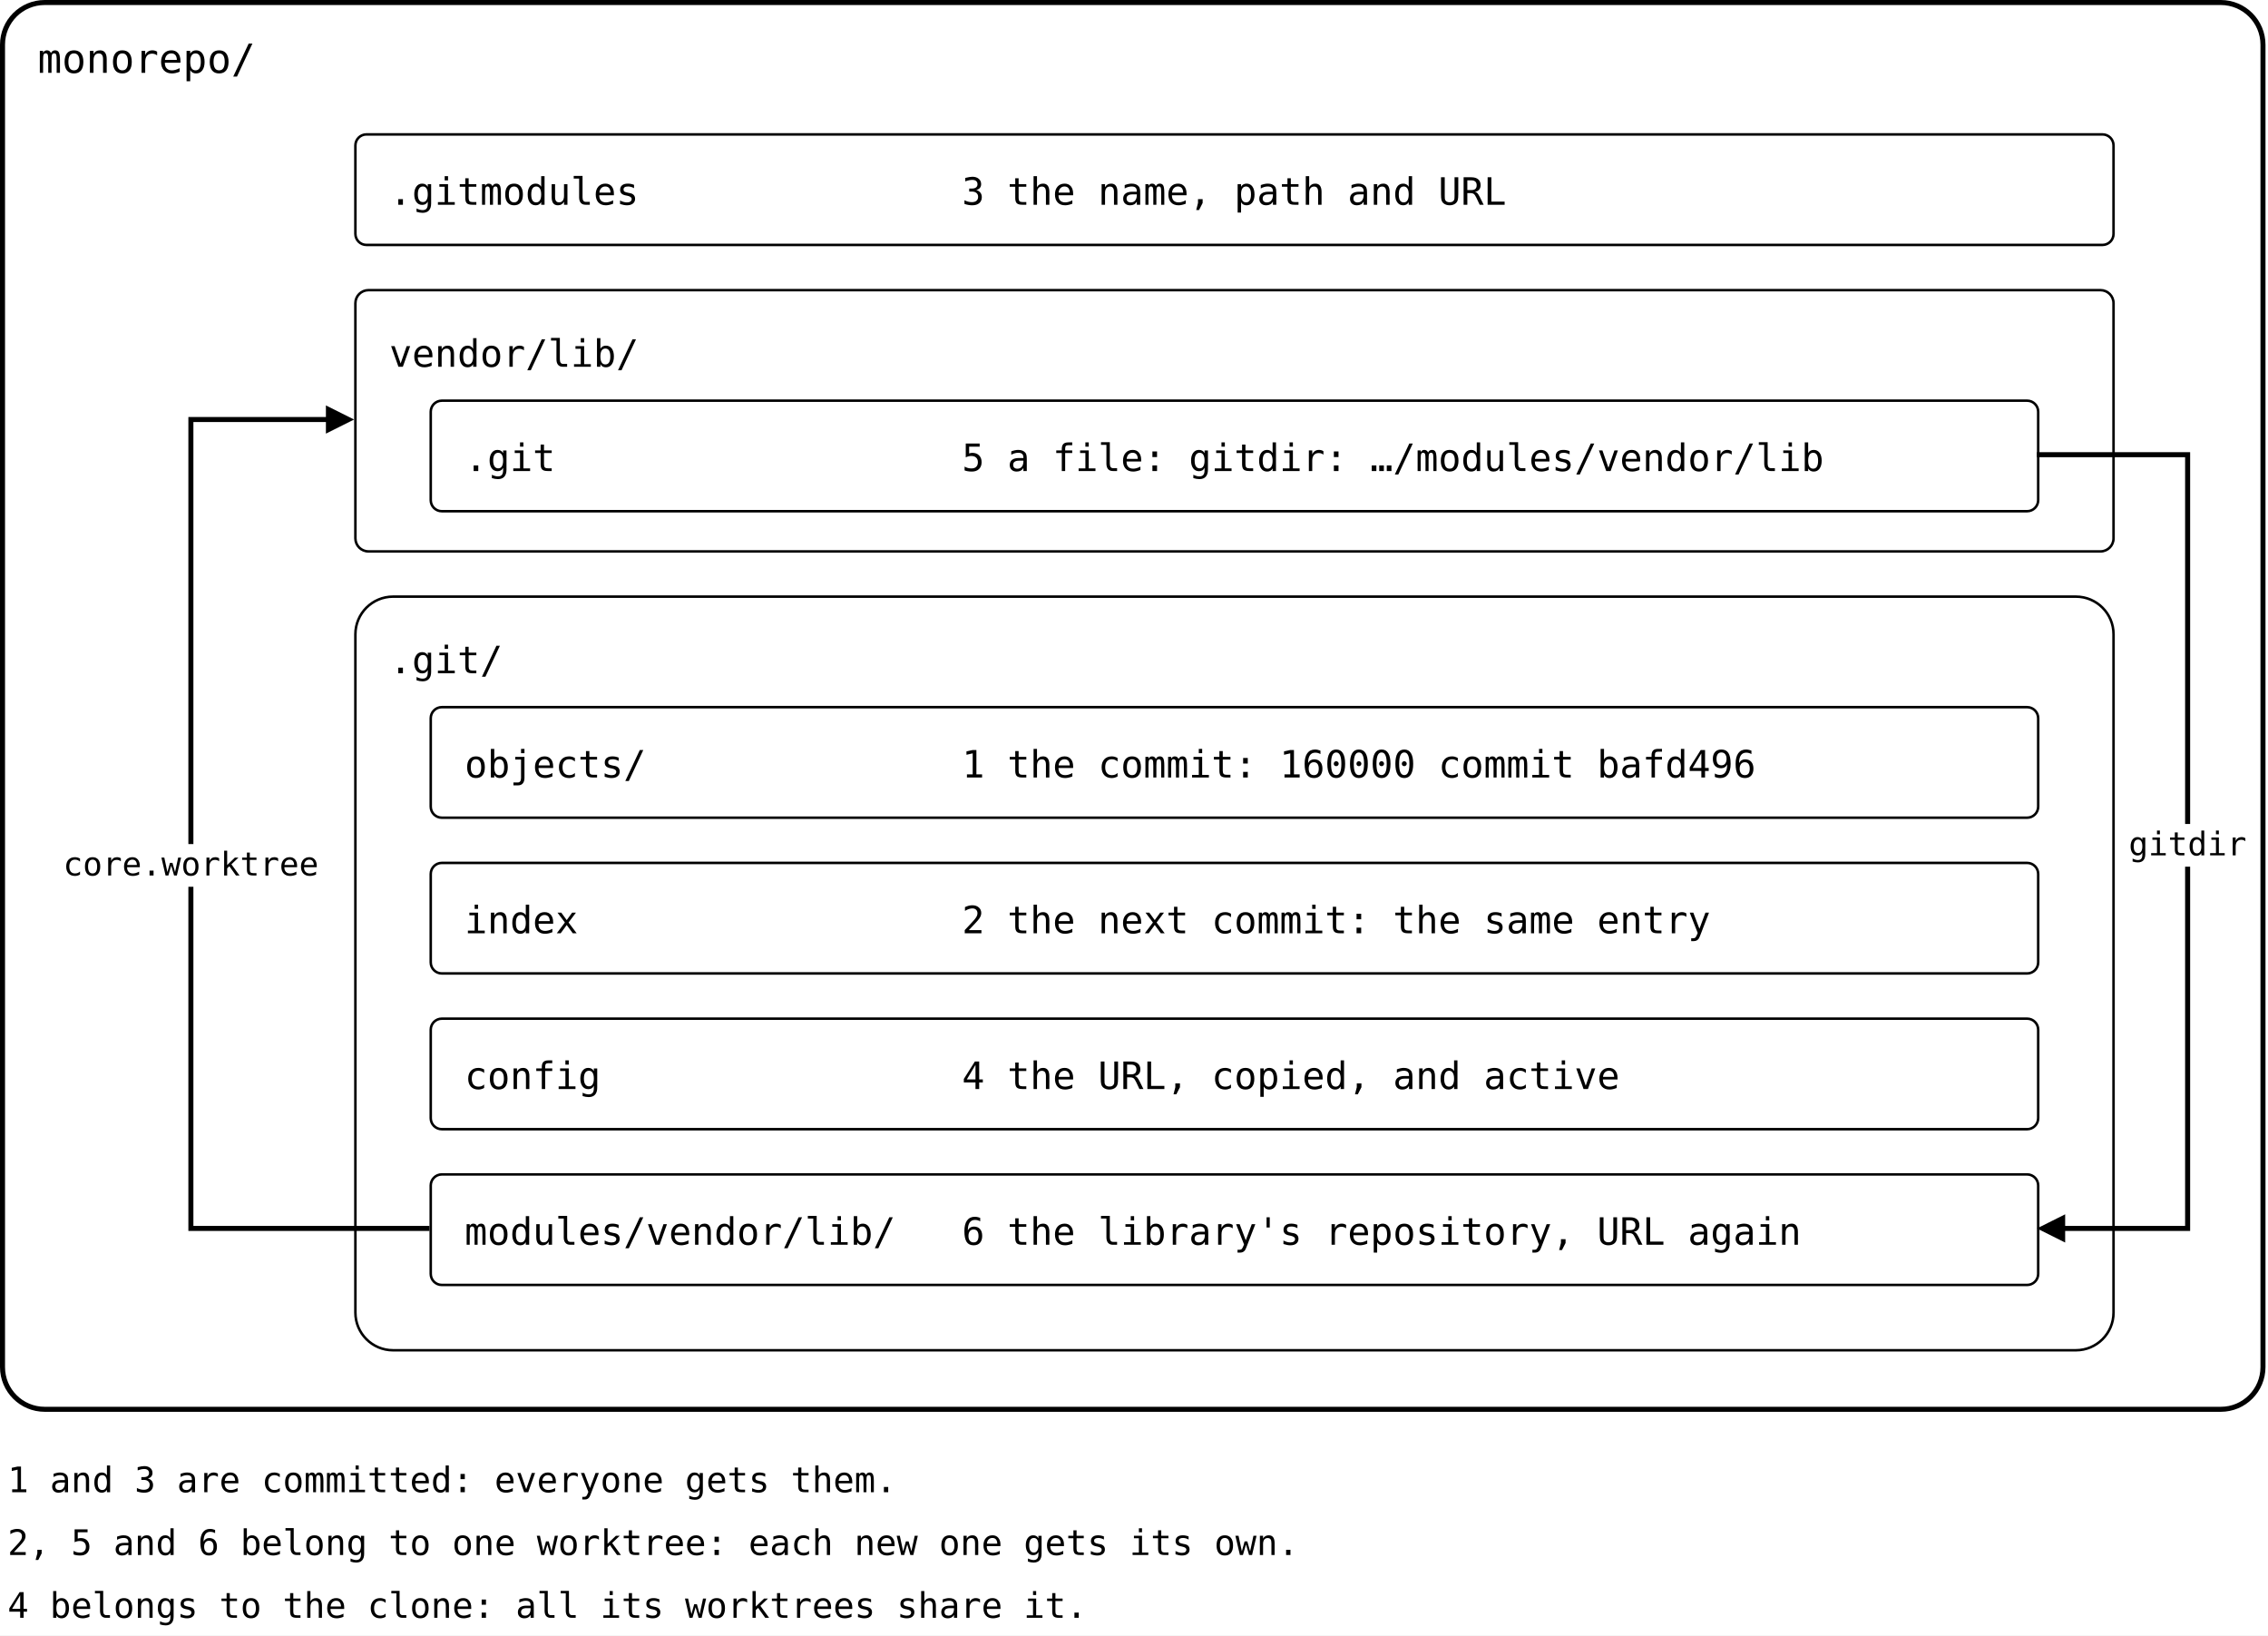
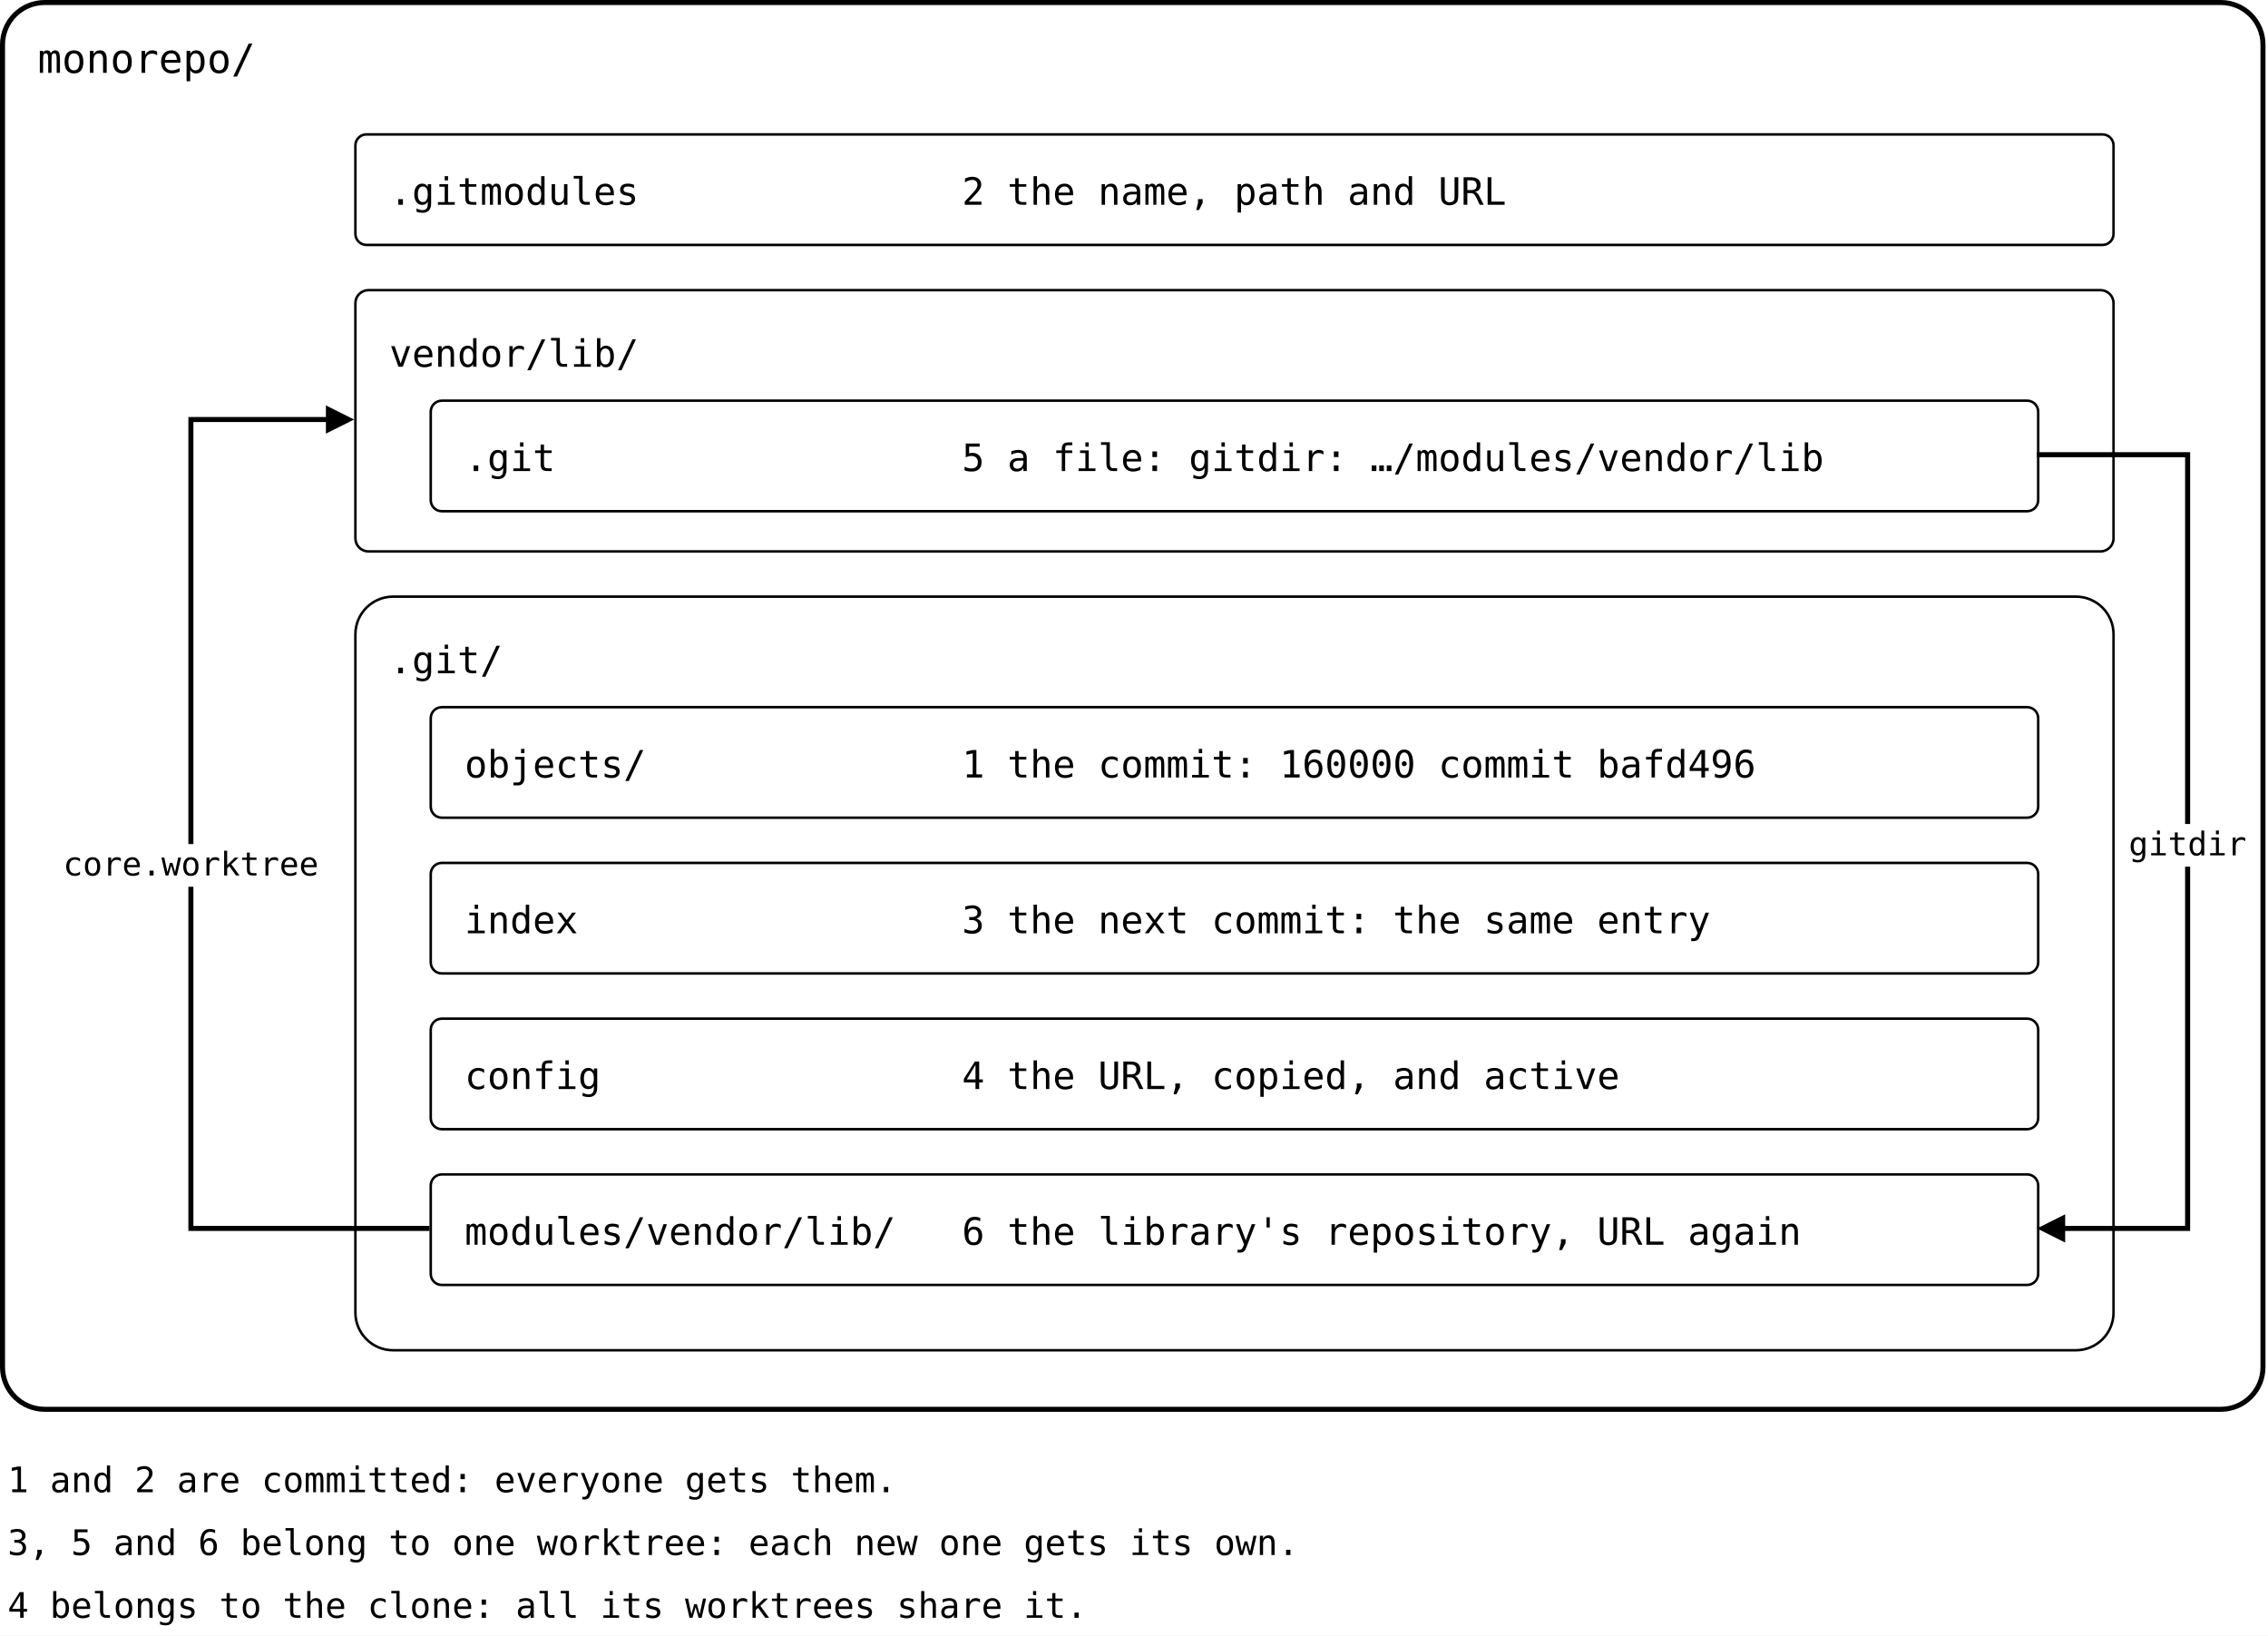
- <svg xmlns="http://www.w3.org/2000/svg" style="background: #ffffff; background-color: light-dark(#ffffff, #121212); color-scheme: light dark;" version="1.1" width="903px" height="651px" viewBox="0 0 903 651" id="ge-svg-8VzYgbRDNVBv5x618_ZR" content="&lt;mxfile host=&quot;Electron&quot;&gt;&#10;  &lt;diagram name=&quot;git-submodule-state&quot; id=&quot;git-submodule-state&quot;&gt;&#10;    &lt;mxGraphModel grid=&quot;0&quot; gridSize=&quot;10&quot; guides=&quot;1&quot; tooltips=&quot;1&quot; connect=&quot;1&quot; arrows=&quot;1&quot; fold=&quot;0&quot; page=&quot;0&quot; pageScale=&quot;1&quot; pageWidth=&quot;850&quot; pageHeight=&quot;1100&quot; background=&quot;#ffffff&quot; math=&quot;0&quot; shadow=&quot;0&quot;&gt;&#10;      &lt;root&gt;&#10;        &lt;mxCell id=&quot;0&quot; /&gt;&#10;        &lt;mxCell id=&quot;1&quot; parent=&quot;0&quot; /&gt;&#10;        &lt;mxCell id=&quot;m&quot; parent=&quot;1&quot; style=&quot;rounded=1;arcSize=3;fillColor=none;strokeWidth=2;fontSize=16;verticalAlign=top;align=left;spacingLeft=12;spacingTop=6;fontFamily=Roboto Mono,monospace;&quot; value=&quot;monorepo/&quot; vertex=&quot;1&quot;&gt;&#10;          &lt;mxGeometry height=&quot;560&quot; width=&quot;900&quot; as=&quot;geometry&quot; /&gt;&#10;        &lt;/mxCell&gt;&#10;        &lt;mxCell id=&quot;gm&quot; parent=&quot;1&quot; style=&quot;rounded=1;arcSize=10;fillColor=none;strokeWidth=1;fontSize=15;align=left;spacingLeft=12;fontFamily=Roboto Mono,monospace;&quot; value=&quot;.gitmodules&quot; vertex=&quot;1&quot;&gt;&#10;          &lt;mxGeometry height=&quot;44&quot; width=&quot;700&quot; x=&quot;140&quot; y=&quot;52&quot; as=&quot;geometry&quot; /&gt;&#10;        &lt;/mxCell&gt;&#10;        &lt;mxCell id=&quot;gm_n&quot; parent=&quot;1&quot; style=&quot;text;fontSize=15;align=left;verticalAlign=middle;fillColor=none;strokeColor=none;fontFamily=Roboto Mono,monospace;&quot; value=&quot;3  the name, path and URL&quot; vertex=&quot;1&quot;&gt;&#10;          &lt;mxGeometry height=&quot;44&quot; width=&quot;450&quot; x=&quot;380&quot; y=&quot;52&quot; as=&quot;geometry&quot; /&gt;&#10;        &lt;/mxCell&gt;&#10;        &lt;mxCell id=&quot;vl&quot; parent=&quot;1&quot; style=&quot;rounded=1;arcSize=5;fillColor=none;strokeWidth=1;fontSize=15;verticalAlign=top;align=left;spacingLeft=12;spacingTop=10;fontFamily=Roboto Mono,monospace;&quot; value=&quot;vendor/lib/&quot; vertex=&quot;1&quot;&gt;&#10;          &lt;mxGeometry height=&quot;104&quot; width=&quot;700&quot; x=&quot;140&quot; y=&quot;114&quot; as=&quot;geometry&quot; /&gt;&#10;        &lt;/mxCell&gt;&#10;        &lt;mxCell id=&quot;vlg&quot; parent=&quot;1&quot; style=&quot;rounded=1;arcSize=10;fillColor=none;strokeWidth=1;fontSize=15;align=left;spacingLeft=12;fontFamily=Roboto Mono,monospace;&quot; value=&quot;.git&quot; vertex=&quot;1&quot;&gt;&#10;          &lt;mxGeometry height=&quot;44&quot; width=&quot;640&quot; x=&quot;170&quot; y=&quot;158&quot; as=&quot;geometry&quot; /&gt;&#10;        &lt;/mxCell&gt;&#10;        &lt;mxCell id=&quot;vlg_n&quot; parent=&quot;1&quot; style=&quot;text;fontSize=15;align=left;verticalAlign=middle;fillColor=none;strokeColor=none;fontFamily=Roboto Mono,monospace;&quot; value=&quot;5  a file: gitdir: …/modules/vendor/lib&quot; vertex=&quot;1&quot;&gt;&#10;          &lt;mxGeometry height=&quot;44&quot; width=&quot;420&quot; x=&quot;380&quot; y=&quot;158&quot; as=&quot;geometry&quot; /&gt;&#10;        &lt;/mxCell&gt;&#10;        &lt;mxCell id=&quot;g&quot; parent=&quot;1&quot; style=&quot;rounded=1;arcSize=5;fillColor=none;strokeWidth=1;fontSize=15;verticalAlign=top;align=left;spacingLeft=12;spacingTop=10;fontFamily=Roboto Mono,monospace;&quot; value=&quot;.git/&quot; vertex=&quot;1&quot;&gt;&#10;          &lt;mxGeometry height=&quot;300&quot; width=&quot;700&quot; x=&quot;140&quot; y=&quot;236&quot; as=&quot;geometry&quot; /&gt;&#10;        &lt;/mxCell&gt;&#10;        &lt;mxCell id=&quot;obj&quot; parent=&quot;1&quot; style=&quot;rounded=1;arcSize=10;fillColor=none;strokeWidth=1;fontSize=15;align=left;spacingLeft=12;fontFamily=Roboto Mono,monospace;&quot; value=&quot;objects/&quot; vertex=&quot;1&quot;&gt;&#10;          &lt;mxGeometry height=&quot;44&quot; width=&quot;640&quot; x=&quot;170&quot; y=&quot;280&quot; as=&quot;geometry&quot; /&gt;&#10;        &lt;/mxCell&gt;&#10;        &lt;mxCell id=&quot;obj_n&quot; parent=&quot;1&quot; style=&quot;text;fontSize=15;align=left;verticalAlign=middle;fillColor=none;strokeColor=none;fontFamily=Roboto Mono,monospace;&quot; value=&quot;1  the commit: 160000 commit bafd496&quot; vertex=&quot;1&quot;&gt;&#10;          &lt;mxGeometry height=&quot;44&quot; width=&quot;420&quot; x=&quot;380&quot; y=&quot;280&quot; as=&quot;geometry&quot; /&gt;&#10;        &lt;/mxCell&gt;&#10;        &lt;mxCell id=&quot;idx&quot; parent=&quot;1&quot; style=&quot;rounded=1;arcSize=10;fillColor=none;strokeWidth=1;fontSize=15;align=left;spacingLeft=12;fontFamily=Roboto Mono,monospace;&quot; value=&quot;index&quot; vertex=&quot;1&quot;&gt;&#10;          &lt;mxGeometry height=&quot;44&quot; width=&quot;640&quot; x=&quot;170&quot; y=&quot;342&quot; as=&quot;geometry&quot; /&gt;&#10;        &lt;/mxCell&gt;&#10;        &lt;mxCell id=&quot;idx_n&quot; parent=&quot;1&quot; style=&quot;text;fontSize=15;align=left;verticalAlign=middle;fillColor=none;strokeColor=none;fontFamily=Roboto Mono,monospace;&quot; value=&quot;2  the next commit: the same entry&quot; vertex=&quot;1&quot;&gt;&#10;          &lt;mxGeometry height=&quot;44&quot; width=&quot;420&quot; x=&quot;380&quot; y=&quot;342&quot; as=&quot;geometry&quot; /&gt;&#10;        &lt;/mxCell&gt;&#10;        &lt;mxCell id=&quot;cfg&quot; parent=&quot;1&quot; style=&quot;rounded=1;arcSize=10;fillColor=none;strokeWidth=1;fontSize=15;align=left;spacingLeft=12;fontFamily=Roboto Mono,monospace;&quot; value=&quot;config&quot; vertex=&quot;1&quot;&gt;&#10;          &lt;mxGeometry height=&quot;44&quot; width=&quot;640&quot; x=&quot;170&quot; y=&quot;404&quot; as=&quot;geometry&quot; /&gt;&#10;        &lt;/mxCell&gt;&#10;        &lt;mxCell id=&quot;cfg_n&quot; parent=&quot;1&quot; style=&quot;text;fontSize=15;align=left;verticalAlign=middle;fillColor=none;strokeColor=none;fontFamily=Roboto Mono,monospace;&quot; value=&quot;4  the URL, copied, and active&quot; vertex=&quot;1&quot;&gt;&#10;          &lt;mxGeometry height=&quot;44&quot; width=&quot;420&quot; x=&quot;380&quot; y=&quot;404&quot; as=&quot;geometry&quot; /&gt;&#10;        &lt;/mxCell&gt;&#10;        &lt;mxCell id=&quot;mod&quot; parent=&quot;1&quot; style=&quot;rounded=1;arcSize=10;fillColor=none;strokeWidth=1;fontSize=15;align=left;spacingLeft=12;fontFamily=Roboto Mono,monospace;&quot; value=&quot;modules/vendor/lib/&quot; vertex=&quot;1&quot;&gt;&#10;          &lt;mxGeometry height=&quot;44&quot; width=&quot;640&quot; x=&quot;170&quot; y=&quot;466&quot; as=&quot;geometry&quot; /&gt;&#10;        &lt;/mxCell&gt;&#10;        &lt;mxCell id=&quot;mod_n&quot; parent=&quot;1&quot; style=&quot;text;fontSize=15;align=left;verticalAlign=middle;fillColor=none;strokeColor=none;fontFamily=Roboto Mono,monospace;&quot; value=&quot;6  the library&amp;#39;s repository, URL again&quot; vertex=&quot;1&quot;&gt;&#10;          &lt;mxGeometry height=&quot;44&quot; width=&quot;420&quot; x=&quot;380&quot; y=&quot;466&quot; as=&quot;geometry&quot; /&gt;&#10;        &lt;/mxCell&gt;&#10;        &lt;mxCell id=&quot;gitdir&quot; edge=&quot;1&quot; parent=&quot;1&quot; source=&quot;vlg&quot; style=&quot;endArrow=block;endFill=1;strokeWidth=2;fontSize=13;labelBackgroundColor=default;edgeStyle=orthogonalEdgeStyle;rounded=0;fontFamily=Roboto Mono,monospace;exitX=1;exitY=0.5;entryX=1;entryY=0.5;&quot; target=&quot;mod&quot; value=&quot;gitdir&quot;&gt;&#10;          &lt;mxGeometry relative=&quot;1&quot; as=&quot;geometry&quot;&gt;&#10;            &lt;Array as=&quot;points&quot;&gt;&#10;              &lt;mxPoint x=&quot;870&quot; y=&quot;180&quot; /&gt;&#10;              &lt;mxPoint x=&quot;870&quot; y=&quot;488&quot; /&gt;&#10;            &lt;/Array&gt;&#10;          &lt;/mxGeometry&gt;&#10;        &lt;/mxCell&gt;&#10;        &lt;mxCell id=&quot;worktree&quot; edge=&quot;1&quot; parent=&quot;1&quot; source=&quot;mod&quot; style=&quot;endArrow=block;endFill=1;strokeWidth=2;fontSize=13;labelBackgroundColor=default;edgeStyle=orthogonalEdgeStyle;rounded=0;fontFamily=Roboto Mono,monospace;exitX=0;exitY=0.5;entryX=0;entryY=0.5;&quot; target=&quot;vl&quot; value=&quot;core.worktree&quot;&gt;&#10;          &lt;mxGeometry relative=&quot;1&quot; as=&quot;geometry&quot;&gt;&#10;            &lt;Array as=&quot;points&quot;&gt;&#10;              &lt;mxPoint x=&quot;75&quot; y=&quot;488&quot; /&gt;&#10;              &lt;mxPoint x=&quot;75&quot; y=&quot;166&quot; /&gt;&#10;            &lt;/Array&gt;&#10;          &lt;/mxGeometry&gt;&#10;        &lt;/mxCell&gt;&#10;        &lt;mxCell id=&quot;n1&quot; parent=&quot;1&quot; style=&quot;text;fontSize=14;align=left;verticalAlign=middle;fillColor=none;strokeColor=none;fontFamily=Roboto Mono,monospace;&quot; value=&quot;1 and 3 are committed: everyone gets them.&quot; vertex=&quot;1&quot;&gt;&#10;          &lt;mxGeometry height=&quot;24&quot; width=&quot;900&quot; y=&quot;575&quot; as=&quot;geometry&quot; /&gt;&#10;        &lt;/mxCell&gt;&#10;        &lt;mxCell id=&quot;n2&quot; parent=&quot;1&quot; style=&quot;text;fontSize=14;align=left;verticalAlign=middle;fillColor=none;strokeColor=none;fontFamily=Roboto Mono,monospace;&quot; value=&quot;2, 5 and 6 belong to one worktree: each new one gets its own.&quot; vertex=&quot;1&quot;&gt;&#10;          &lt;mxGeometry height=&quot;24&quot; width=&quot;900&quot; y=&quot;600&quot; as=&quot;geometry&quot; /&gt;&#10;        &lt;/mxCell&gt;&#10;        &lt;mxCell id=&quot;n3&quot; parent=&quot;1&quot; style=&quot;text;fontSize=14;align=left;verticalAlign=middle;fillColor=none;strokeColor=none;fontFamily=Roboto Mono,monospace;&quot; value=&quot;4 belongs to the clone: all its worktrees share it.&quot; vertex=&quot;1&quot;&gt;&#10;          &lt;mxGeometry height=&quot;24&quot; width=&quot;900&quot; y=&quot;625&quot; as=&quot;geometry&quot; /&gt;&#10;        &lt;/mxCell&gt;&#10;      &lt;/root&gt;&#10;    &lt;/mxGraphModel&gt;&#10;  &lt;/diagram&gt;&#10;&lt;/mxfile&gt;&#10;">
-   <style type="text/css">@supports (color: light-dark(#000, #fff)) { #ge-svg-8VzYgbRDNVBv5x618_ZR { --ge-adaptive-bg: light-dark(#ffffff, var(--ge-dark-color, #121212)); } }</style>
+ <svg xmlns="http://www.w3.org/2000/svg" style="background: #ffffff; background-color: light-dark(#ffffff, #121212); color-scheme: light dark;" version="1.1" width="903px" height="651px" viewBox="0 0 903 651" id="ge-svg-HcgDBLTUjcmR0khI-cxy" content="&lt;mxfile host=&quot;Electron&quot;&gt;&#10;  &lt;diagram name=&quot;git-submodule-state&quot; id=&quot;git-submodule-state&quot;&gt;&#10;    &lt;mxGraphModel grid=&quot;0&quot; gridSize=&quot;10&quot; guides=&quot;1&quot; tooltips=&quot;1&quot; connect=&quot;1&quot; arrows=&quot;1&quot; fold=&quot;0&quot; page=&quot;0&quot; pageScale=&quot;1&quot; pageWidth=&quot;850&quot; pageHeight=&quot;1100&quot; background=&quot;#ffffff&quot; math=&quot;0&quot; shadow=&quot;0&quot;&gt;&#10;      &lt;root&gt;&#10;        &lt;mxCell id=&quot;0&quot; /&gt;&#10;        &lt;mxCell id=&quot;1&quot; parent=&quot;0&quot; /&gt;&#10;        &lt;mxCell id=&quot;m&quot; parent=&quot;1&quot; style=&quot;rounded=1;arcSize=3;fillColor=none;strokeWidth=2;fontSize=16;verticalAlign=top;align=left;spacingLeft=12;spacingTop=6;fontFamily=Roboto Mono,monospace;&quot; value=&quot;monorepo/&quot; vertex=&quot;1&quot;&gt;&#10;          &lt;mxGeometry height=&quot;560&quot; width=&quot;900&quot; as=&quot;geometry&quot; /&gt;&#10;        &lt;/mxCell&gt;&#10;        &lt;mxCell id=&quot;gm&quot; parent=&quot;1&quot; style=&quot;rounded=1;arcSize=10;fillColor=none;strokeWidth=1;fontSize=15;align=left;spacingLeft=12;fontFamily=Roboto Mono,monospace;&quot; value=&quot;.gitmodules&quot; vertex=&quot;1&quot;&gt;&#10;          &lt;mxGeometry height=&quot;44&quot; width=&quot;700&quot; x=&quot;140&quot; y=&quot;52&quot; as=&quot;geometry&quot; /&gt;&#10;        &lt;/mxCell&gt;&#10;        &lt;mxCell id=&quot;gm_n&quot; parent=&quot;1&quot; style=&quot;text;fontSize=15;align=left;verticalAlign=middle;fillColor=none;strokeColor=none;fontFamily=Roboto Mono,monospace;&quot; value=&quot;2  the name, path and URL&quot; vertex=&quot;1&quot;&gt;&#10;          &lt;mxGeometry height=&quot;44&quot; width=&quot;450&quot; x=&quot;380&quot; y=&quot;52&quot; as=&quot;geometry&quot; /&gt;&#10;        &lt;/mxCell&gt;&#10;        &lt;mxCell id=&quot;vl&quot; parent=&quot;1&quot; style=&quot;rounded=1;arcSize=5;fillColor=none;strokeWidth=1;fontSize=15;verticalAlign=top;align=left;spacingLeft=12;spacingTop=10;fontFamily=Roboto Mono,monospace;&quot; value=&quot;vendor/lib/&quot; vertex=&quot;1&quot;&gt;&#10;          &lt;mxGeometry height=&quot;104&quot; width=&quot;700&quot; x=&quot;140&quot; y=&quot;114&quot; as=&quot;geometry&quot; /&gt;&#10;        &lt;/mxCell&gt;&#10;        &lt;mxCell id=&quot;vlg&quot; parent=&quot;1&quot; style=&quot;rounded=1;arcSize=10;fillColor=none;strokeWidth=1;fontSize=15;align=left;spacingLeft=12;fontFamily=Roboto Mono,monospace;&quot; value=&quot;.git&quot; vertex=&quot;1&quot;&gt;&#10;          &lt;mxGeometry height=&quot;44&quot; width=&quot;640&quot; x=&quot;170&quot; y=&quot;158&quot; as=&quot;geometry&quot; /&gt;&#10;        &lt;/mxCell&gt;&#10;        &lt;mxCell id=&quot;vlg_n&quot; parent=&quot;1&quot; style=&quot;text;fontSize=15;align=left;verticalAlign=middle;fillColor=none;strokeColor=none;fontFamily=Roboto Mono,monospace;&quot; value=&quot;5  a file: gitdir: …/modules/vendor/lib&quot; vertex=&quot;1&quot;&gt;&#10;          &lt;mxGeometry height=&quot;44&quot; width=&quot;420&quot; x=&quot;380&quot; y=&quot;158&quot; as=&quot;geometry&quot; /&gt;&#10;        &lt;/mxCell&gt;&#10;        &lt;mxCell id=&quot;g&quot; parent=&quot;1&quot; style=&quot;rounded=1;arcSize=5;fillColor=none;strokeWidth=1;fontSize=15;verticalAlign=top;align=left;spacingLeft=12;spacingTop=10;fontFamily=Roboto Mono,monospace;&quot; value=&quot;.git/&quot; vertex=&quot;1&quot;&gt;&#10;          &lt;mxGeometry height=&quot;300&quot; width=&quot;700&quot; x=&quot;140&quot; y=&quot;236&quot; as=&quot;geometry&quot; /&gt;&#10;        &lt;/mxCell&gt;&#10;        &lt;mxCell id=&quot;obj&quot; parent=&quot;1&quot; style=&quot;rounded=1;arcSize=10;fillColor=none;strokeWidth=1;fontSize=15;align=left;spacingLeft=12;fontFamily=Roboto Mono,monospace;&quot; value=&quot;objects/&quot; vertex=&quot;1&quot;&gt;&#10;          &lt;mxGeometry height=&quot;44&quot; width=&quot;640&quot; x=&quot;170&quot; y=&quot;280&quot; as=&quot;geometry&quot; /&gt;&#10;        &lt;/mxCell&gt;&#10;        &lt;mxCell id=&quot;obj_n&quot; parent=&quot;1&quot; style=&quot;text;fontSize=15;align=left;verticalAlign=middle;fillColor=none;strokeColor=none;fontFamily=Roboto Mono,monospace;&quot; value=&quot;1  the commit: 160000 commit bafd496&quot; vertex=&quot;1&quot;&gt;&#10;          &lt;mxGeometry height=&quot;44&quot; width=&quot;420&quot; x=&quot;380&quot; y=&quot;280&quot; as=&quot;geometry&quot; /&gt;&#10;        &lt;/mxCell&gt;&#10;        &lt;mxCell id=&quot;idx&quot; parent=&quot;1&quot; style=&quot;rounded=1;arcSize=10;fillColor=none;strokeWidth=1;fontSize=15;align=left;spacingLeft=12;fontFamily=Roboto Mono,monospace;&quot; value=&quot;index&quot; vertex=&quot;1&quot;&gt;&#10;          &lt;mxGeometry height=&quot;44&quot; width=&quot;640&quot; x=&quot;170&quot; y=&quot;342&quot; as=&quot;geometry&quot; /&gt;&#10;        &lt;/mxCell&gt;&#10;        &lt;mxCell id=&quot;idx_n&quot; parent=&quot;1&quot; style=&quot;text;fontSize=15;align=left;verticalAlign=middle;fillColor=none;strokeColor=none;fontFamily=Roboto Mono,monospace;&quot; value=&quot;3  the next commit: the same entry&quot; vertex=&quot;1&quot;&gt;&#10;          &lt;mxGeometry height=&quot;44&quot; width=&quot;420&quot; x=&quot;380&quot; y=&quot;342&quot; as=&quot;geometry&quot; /&gt;&#10;        &lt;/mxCell&gt;&#10;        &lt;mxCell id=&quot;cfg&quot; parent=&quot;1&quot; style=&quot;rounded=1;arcSize=10;fillColor=none;strokeWidth=1;fontSize=15;align=left;spacingLeft=12;fontFamily=Roboto Mono,monospace;&quot; value=&quot;config&quot; vertex=&quot;1&quot;&gt;&#10;          &lt;mxGeometry height=&quot;44&quot; width=&quot;640&quot; x=&quot;170&quot; y=&quot;404&quot; as=&quot;geometry&quot; /&gt;&#10;        &lt;/mxCell&gt;&#10;        &lt;mxCell id=&quot;cfg_n&quot; parent=&quot;1&quot; style=&quot;text;fontSize=15;align=left;verticalAlign=middle;fillColor=none;strokeColor=none;fontFamily=Roboto Mono,monospace;&quot; value=&quot;4  the URL, copied, and active&quot; vertex=&quot;1&quot;&gt;&#10;          &lt;mxGeometry height=&quot;44&quot; width=&quot;420&quot; x=&quot;380&quot; y=&quot;404&quot; as=&quot;geometry&quot; /&gt;&#10;        &lt;/mxCell&gt;&#10;        &lt;mxCell id=&quot;mod&quot; parent=&quot;1&quot; style=&quot;rounded=1;arcSize=10;fillColor=none;strokeWidth=1;fontSize=15;align=left;spacingLeft=12;fontFamily=Roboto Mono,monospace;&quot; value=&quot;modules/vendor/lib/&quot; vertex=&quot;1&quot;&gt;&#10;          &lt;mxGeometry height=&quot;44&quot; width=&quot;640&quot; x=&quot;170&quot; y=&quot;466&quot; as=&quot;geometry&quot; /&gt;&#10;        &lt;/mxCell&gt;&#10;        &lt;mxCell id=&quot;mod_n&quot; parent=&quot;1&quot; style=&quot;text;fontSize=15;align=left;verticalAlign=middle;fillColor=none;strokeColor=none;fontFamily=Roboto Mono,monospace;&quot; value=&quot;6  the library&amp;#39;s repository, URL again&quot; vertex=&quot;1&quot;&gt;&#10;          &lt;mxGeometry height=&quot;44&quot; width=&quot;420&quot; x=&quot;380&quot; y=&quot;466&quot; as=&quot;geometry&quot; /&gt;&#10;        &lt;/mxCell&gt;&#10;        &lt;mxCell id=&quot;gitdir&quot; edge=&quot;1&quot; parent=&quot;1&quot; source=&quot;vlg&quot; style=&quot;endArrow=block;endFill=1;strokeWidth=2;fontSize=13;labelBackgroundColor=default;edgeStyle=orthogonalEdgeStyle;rounded=0;fontFamily=Roboto Mono,monospace;exitX=1;exitY=0.5;entryX=1;entryY=0.5;&quot; target=&quot;mod&quot; value=&quot;gitdir&quot;&gt;&#10;          &lt;mxGeometry relative=&quot;1&quot; as=&quot;geometry&quot;&gt;&#10;            &lt;Array as=&quot;points&quot;&gt;&#10;              &lt;mxPoint x=&quot;870&quot; y=&quot;180&quot; /&gt;&#10;              &lt;mxPoint x=&quot;870&quot; y=&quot;488&quot; /&gt;&#10;            &lt;/Array&gt;&#10;          &lt;/mxGeometry&gt;&#10;        &lt;/mxCell&gt;&#10;        &lt;mxCell id=&quot;worktree&quot; edge=&quot;1&quot; parent=&quot;1&quot; source=&quot;mod&quot; style=&quot;endArrow=block;endFill=1;strokeWidth=2;fontSize=13;labelBackgroundColor=default;edgeStyle=orthogonalEdgeStyle;rounded=0;fontFamily=Roboto Mono,monospace;exitX=0;exitY=0.5;entryX=0;entryY=0.5;&quot; target=&quot;vl&quot; value=&quot;core.worktree&quot;&gt;&#10;          &lt;mxGeometry relative=&quot;1&quot; as=&quot;geometry&quot;&gt;&#10;            &lt;Array as=&quot;points&quot;&gt;&#10;              &lt;mxPoint x=&quot;75&quot; y=&quot;488&quot; /&gt;&#10;              &lt;mxPoint x=&quot;75&quot; y=&quot;166&quot; /&gt;&#10;            &lt;/Array&gt;&#10;          &lt;/mxGeometry&gt;&#10;        &lt;/mxCell&gt;&#10;        &lt;mxCell id=&quot;n1&quot; parent=&quot;1&quot; style=&quot;text;fontSize=14;align=left;verticalAlign=middle;fillColor=none;strokeColor=none;fontFamily=Roboto Mono,monospace;&quot; value=&quot;1 and 2 are committed: everyone gets them.&quot; vertex=&quot;1&quot;&gt;&#10;          &lt;mxGeometry height=&quot;24&quot; width=&quot;900&quot; y=&quot;575&quot; as=&quot;geometry&quot; /&gt;&#10;        &lt;/mxCell&gt;&#10;        &lt;mxCell id=&quot;n2&quot; parent=&quot;1&quot; style=&quot;text;fontSize=14;align=left;verticalAlign=middle;fillColor=none;strokeColor=none;fontFamily=Roboto Mono,monospace;&quot; value=&quot;3, 5 and 6 belong to one worktree: each new one gets its own.&quot; vertex=&quot;1&quot;&gt;&#10;          &lt;mxGeometry height=&quot;24&quot; width=&quot;900&quot; y=&quot;600&quot; as=&quot;geometry&quot; /&gt;&#10;        &lt;/mxCell&gt;&#10;        &lt;mxCell id=&quot;n3&quot; parent=&quot;1&quot; style=&quot;text;fontSize=14;align=left;verticalAlign=middle;fillColor=none;strokeColor=none;fontFamily=Roboto Mono,monospace;&quot; value=&quot;4 belongs to the clone: all its worktrees share it.&quot; vertex=&quot;1&quot;&gt;&#10;          &lt;mxGeometry height=&quot;24&quot; width=&quot;900&quot; y=&quot;625&quot; as=&quot;geometry&quot; /&gt;&#10;        &lt;/mxCell&gt;&#10;      &lt;/root&gt;&#10;    &lt;/mxGraphModel&gt;&#10;  &lt;/diagram&gt;&#10;&lt;/mxfile&gt;&#10;">
+   <style type="text/css">@supports (color: light-dark(#000, #fff)) { #ge-svg-HcgDBLTUjcmR0khI-cxy { --ge-adaptive-bg: light-dark(#ffffff, var(--ge-dark-color, #121212)); } }</style>
  <defs />
  <rect fill="#ffffff" width="100%" height="100%" x="0" y="0" style="fill: light-dark(rgb(255, 255, 255), rgb(18, 18, 18));" />
  <g>
    <g data-cell-id="0">
      <g data-cell-id="1">
        <g data-cell-id="m">
          <g>
            <rect x="1" y="1" width="900" height="560" rx="16.8" ry="16.8" fill="none" stroke="#000000" stroke-width="2" pointer-events="all" style="stroke: light-dark(rgb(0, 0, 0), rgb(255, 255, 255));" />
          </g>
          <g>
            <g fill="#000000" font-family="'Roboto Mono', monospace" text-anchor="start" font-size="16px" style="fill: light-dark(rgb(0, 0, 0), rgb(255, 255, 255));">
              <text x="15" y="29">monorepo/</text>
            </g>
          </g>
        </g>
        <g data-cell-id="gm">
          <g transform="translate(0.5,0.5)">
            <rect x="141" y="53" width="700" height="44" rx="4.4" ry="4.4" fill="none" stroke="#000000" pointer-events="all" style="stroke: light-dark(rgb(0, 0, 0), rgb(255, 255, 255));" />
          </g>
          <g>
            <g fill="#000000" font-family="'Roboto Mono', monospace" text-anchor="start" font-size="15px" style="fill: light-dark(rgb(0, 0, 0), rgb(255, 255, 255));">
              <text x="155" y="81.5">.gitmodules</text>
            </g>
          </g>
        </g>
        <g data-cell-id="gm_n">
          <g>
            <rect x="381" y="53" width="450" height="44" fill="none" stroke="none" pointer-events="all" />
          </g>
          <g>
            <g fill="#000000" font-family="'Roboto Mono', monospace" text-anchor="start" font-size="15px" style="fill: light-dark(rgb(0, 0, 0), rgb(255, 255, 255));">
-               <text x="383" y="81.5">3  the name, path and URL</text>
+               <text x="383" y="81.5">2  the name, path and URL</text>
            </g>
          </g>
        </g>
        <g data-cell-id="vl">
          <g transform="translate(0.5,0.5)">
            <rect x="141" y="115" width="700" height="104" rx="5.2" ry="5.2" fill="none" stroke="#000000" pointer-events="all" style="stroke: light-dark(rgb(0, 0, 0), rgb(255, 255, 255));" />
          </g>
          <g>
            <g fill="#000000" font-family="'Roboto Mono', monospace" text-anchor="start" font-size="15px" style="fill: light-dark(rgb(0, 0, 0), rgb(255, 255, 255));">
              <text x="155" y="146">vendor/lib/</text>
            </g>
          </g>
        </g>
        <g data-cell-id="vlg">
          <g transform="translate(0.5,0.5)">
            <rect x="171" y="159" width="640" height="44" rx="4.4" ry="4.4" fill="none" stroke="#000000" pointer-events="all" style="stroke: light-dark(rgb(0, 0, 0), rgb(255, 255, 255));" />
          </g>
          <g>
            <g fill="#000000" font-family="'Roboto Mono', monospace" text-anchor="start" font-size="15px" style="fill: light-dark(rgb(0, 0, 0), rgb(255, 255, 255));">
              <text x="185" y="187.5">.git</text>
            </g>
          </g>
        </g>
        <g data-cell-id="vlg_n">
          <g>
            <rect x="381" y="159" width="420" height="44" fill="none" stroke="none" pointer-events="all" />
          </g>
          <g>
            <g fill="#000000" font-family="'Roboto Mono', monospace" text-anchor="start" font-size="15px" style="fill: light-dark(rgb(0, 0, 0), rgb(255, 255, 255));">
              <text x="383" y="187.5">5  a file: gitdir: …/modules/vendor/lib</text>
            </g>
          </g>
        </g>
        <g data-cell-id="g">
          <g transform="translate(0.5,0.5)">
            <rect x="141" y="237" width="700" height="300" rx="15" ry="15" fill="none" stroke="#000000" pointer-events="all" style="stroke: light-dark(rgb(0, 0, 0), rgb(255, 255, 255));" />
          </g>
          <g>
            <g fill="#000000" font-family="'Roboto Mono', monospace" text-anchor="start" font-size="15px" style="fill: light-dark(rgb(0, 0, 0), rgb(255, 255, 255));">
              <text x="155" y="268">.git/</text>
            </g>
          </g>
        </g>
        <g data-cell-id="obj">
          <g transform="translate(0.5,0.5)">
            <rect x="171" y="281" width="640" height="44" rx="4.4" ry="4.4" fill="none" stroke="#000000" pointer-events="all" style="stroke: light-dark(rgb(0, 0, 0), rgb(255, 255, 255));" />
          </g>
          <g>
            <g fill="#000000" font-family="'Roboto Mono', monospace" text-anchor="start" font-size="15px" style="fill: light-dark(rgb(0, 0, 0), rgb(255, 255, 255));">
              <text x="185" y="309.5">objects/</text>
            </g>
          </g>
        </g>
        <g data-cell-id="obj_n">
          <g>
            <rect x="381" y="281" width="420" height="44" fill="none" stroke="none" pointer-events="all" />
          </g>
          <g>
            <g fill="#000000" font-family="'Roboto Mono', monospace" text-anchor="start" font-size="15px" style="fill: light-dark(rgb(0, 0, 0), rgb(255, 255, 255));">
              <text x="383" y="309.5">1  the commit: 160000 commit bafd496</text>
            </g>
          </g>
        </g>
        <g data-cell-id="idx">
          <g transform="translate(0.5,0.5)">
            <rect x="171" y="343" width="640" height="44" rx="4.4" ry="4.4" fill="none" stroke="#000000" pointer-events="all" style="stroke: light-dark(rgb(0, 0, 0), rgb(255, 255, 255));" />
          </g>
          <g>
            <g fill="#000000" font-family="'Roboto Mono', monospace" text-anchor="start" font-size="15px" style="fill: light-dark(rgb(0, 0, 0), rgb(255, 255, 255));">
              <text x="185" y="371.5">index</text>
            </g>
          </g>
        </g>
        <g data-cell-id="idx_n">
          <g>
            <rect x="381" y="343" width="420" height="44" fill="none" stroke="none" pointer-events="all" />
          </g>
          <g>
            <g fill="#000000" font-family="'Roboto Mono', monospace" text-anchor="start" font-size="15px" style="fill: light-dark(rgb(0, 0, 0), rgb(255, 255, 255));">
-               <text x="383" y="371.5">2  the next commit: the same entry</text>
+               <text x="383" y="371.5">3  the next commit: the same entry</text>
            </g>
          </g>
        </g>
        <g data-cell-id="cfg">
          <g transform="translate(0.5,0.5)">
            <rect x="171" y="405" width="640" height="44" rx="4.4" ry="4.4" fill="none" stroke="#000000" pointer-events="all" style="stroke: light-dark(rgb(0, 0, 0), rgb(255, 255, 255));" />
          </g>
          <g>
            <g fill="#000000" font-family="'Roboto Mono', monospace" text-anchor="start" font-size="15px" style="fill: light-dark(rgb(0, 0, 0), rgb(255, 255, 255));">
              <text x="185" y="433.5">config</text>
            </g>
          </g>
        </g>
        <g data-cell-id="cfg_n">
          <g>
            <rect x="381" y="405" width="420" height="44" fill="none" stroke="none" pointer-events="all" />
          </g>
          <g>
            <g fill="#000000" font-family="'Roboto Mono', monospace" text-anchor="start" font-size="15px" style="fill: light-dark(rgb(0, 0, 0), rgb(255, 255, 255));">
              <text x="383" y="433.5">4  the URL, copied, and active</text>
            </g>
          </g>
        </g>
        <g data-cell-id="mod">
          <g transform="translate(0.5,0.5)">
            <rect x="171" y="467" width="640" height="44" rx="4.4" ry="4.4" fill="none" stroke="#000000" pointer-events="all" style="stroke: light-dark(rgb(0, 0, 0), rgb(255, 255, 255));" />
          </g>
          <g>
            <g fill="#000000" font-family="'Roboto Mono', monospace" text-anchor="start" font-size="15px" style="fill: light-dark(rgb(0, 0, 0), rgb(255, 255, 255));">
              <text x="185" y="495.5">modules/vendor/lib/</text>
            </g>
          </g>
        </g>
        <g data-cell-id="mod_n">
          <g>
            <rect x="381" y="467" width="420" height="44" fill="none" stroke="none" pointer-events="all" />
          </g>
          <g>
            <g fill="#000000" font-family="'Roboto Mono', monospace" text-anchor="start" font-size="15px" style="fill: light-dark(rgb(0, 0, 0), rgb(255, 255, 255));">
              <text x="383" y="495.5">6  the library's repository, URL again</text>
            </g>
          </g>
        </g>
        <g data-cell-id="gitdir">
          <g>
            <path d="M 811 181 L 871 181 L 871 489 L 821.24 489" fill="none" stroke="#000000" stroke-width="2" stroke-miterlimit="10" pointer-events="stroke" style="stroke: light-dark(rgb(0, 0, 0), rgb(255, 255, 255));" />
            <path d="M 813.24 489 L 821.24 485 L 821.24 493 Z" fill="#000000" stroke="#000000" stroke-width="2" stroke-miterlimit="10" pointer-events="all" style="fill: light-dark(rgb(0, 0, 0), rgb(255, 255, 255)); stroke: light-dark(rgb(0, 0, 0), rgb(255, 255, 255));" />
          </g>
          <g>
            <g fill="#000000" font-family="'Roboto Mono', monospace" text-anchor="middle" font-size="13px" style="fill: light-dark(rgb(0, 0, 0), rgb(255, 255, 255));">
              <rect fill="#ffffff" stroke="none" x="847" y="328" width="49" height="17" stroke-width="0" style="fill: var(--ge-adaptive-bg, #ffffff);" />
              <text x="871" y="340.5">gitdir</text>
            </g>
          </g>
        </g>
        <g data-cell-id="worktree">
          <g>
            <path d="M 171 489 L 76 489 L 76 167 L 130.76 167" fill="none" stroke="#000000" stroke-width="2" stroke-miterlimit="10" pointer-events="stroke" style="stroke: light-dark(rgb(0, 0, 0), rgb(255, 255, 255));" />
            <path d="M 138.76 167 L 130.76 171 L 130.76 163 Z" fill="#000000" stroke="#000000" stroke-width="2" stroke-miterlimit="10" pointer-events="all" style="fill: light-dark(rgb(0, 0, 0), rgb(255, 255, 255)); stroke: light-dark(rgb(0, 0, 0), rgb(255, 255, 255));" />
          </g>
          <g>
            <g fill="#000000" font-family="'Roboto Mono', monospace" text-anchor="middle" font-size="13px" style="fill: light-dark(rgb(0, 0, 0), rgb(255, 255, 255));">
              <rect fill="#ffffff" stroke="none" x="25" y="336" width="103" height="17" stroke-width="0" style="fill: var(--ge-adaptive-bg, #ffffff);" />
              <text x="76" y="348.5">core.worktree</text>
            </g>
          </g>
        </g>
        <g data-cell-id="n1">
          <g>
            <rect x="1" y="576" width="900" height="24" fill="none" stroke="none" pointer-events="all" />
          </g>
          <g>
            <g fill="#000000" font-family="'Roboto Mono', monospace" text-anchor="start" font-size="14px" style="fill: light-dark(rgb(0, 0, 0), rgb(255, 255, 255));">
-               <text x="3" y="594">1 and 3 are committed: everyone gets them.</text>
+               <text x="3" y="594">1 and 2 are committed: everyone gets them.</text>
            </g>
          </g>
        </g>
        <g data-cell-id="n2">
          <g>
            <rect x="1" y="601" width="900" height="24" fill="none" stroke="none" pointer-events="all" />
          </g>
          <g>
            <g fill="#000000" font-family="'Roboto Mono', monospace" text-anchor="start" font-size="14px" style="fill: light-dark(rgb(0, 0, 0), rgb(255, 255, 255));">
-               <text x="3" y="619">2, 5 and 6 belong to one worktree: each new one gets its own.</text>
+               <text x="3" y="619">3, 5 and 6 belong to one worktree: each new one gets its own.</text>
            </g>
          </g>
        </g>
        <g data-cell-id="n3">
          <g>
            <rect x="1" y="626" width="900" height="24" fill="none" stroke="none" pointer-events="all" />
          </g>
          <g>
            <g fill="#000000" font-family="'Roboto Mono', monospace" text-anchor="start" font-size="14px" style="fill: light-dark(rgb(0, 0, 0), rgb(255, 255, 255));">
              <text x="3" y="644">4 belongs to the clone: all its worktrees share it.</text>
            </g>
          </g>
        </g>
      </g>
    </g>
  </g>
</svg>
